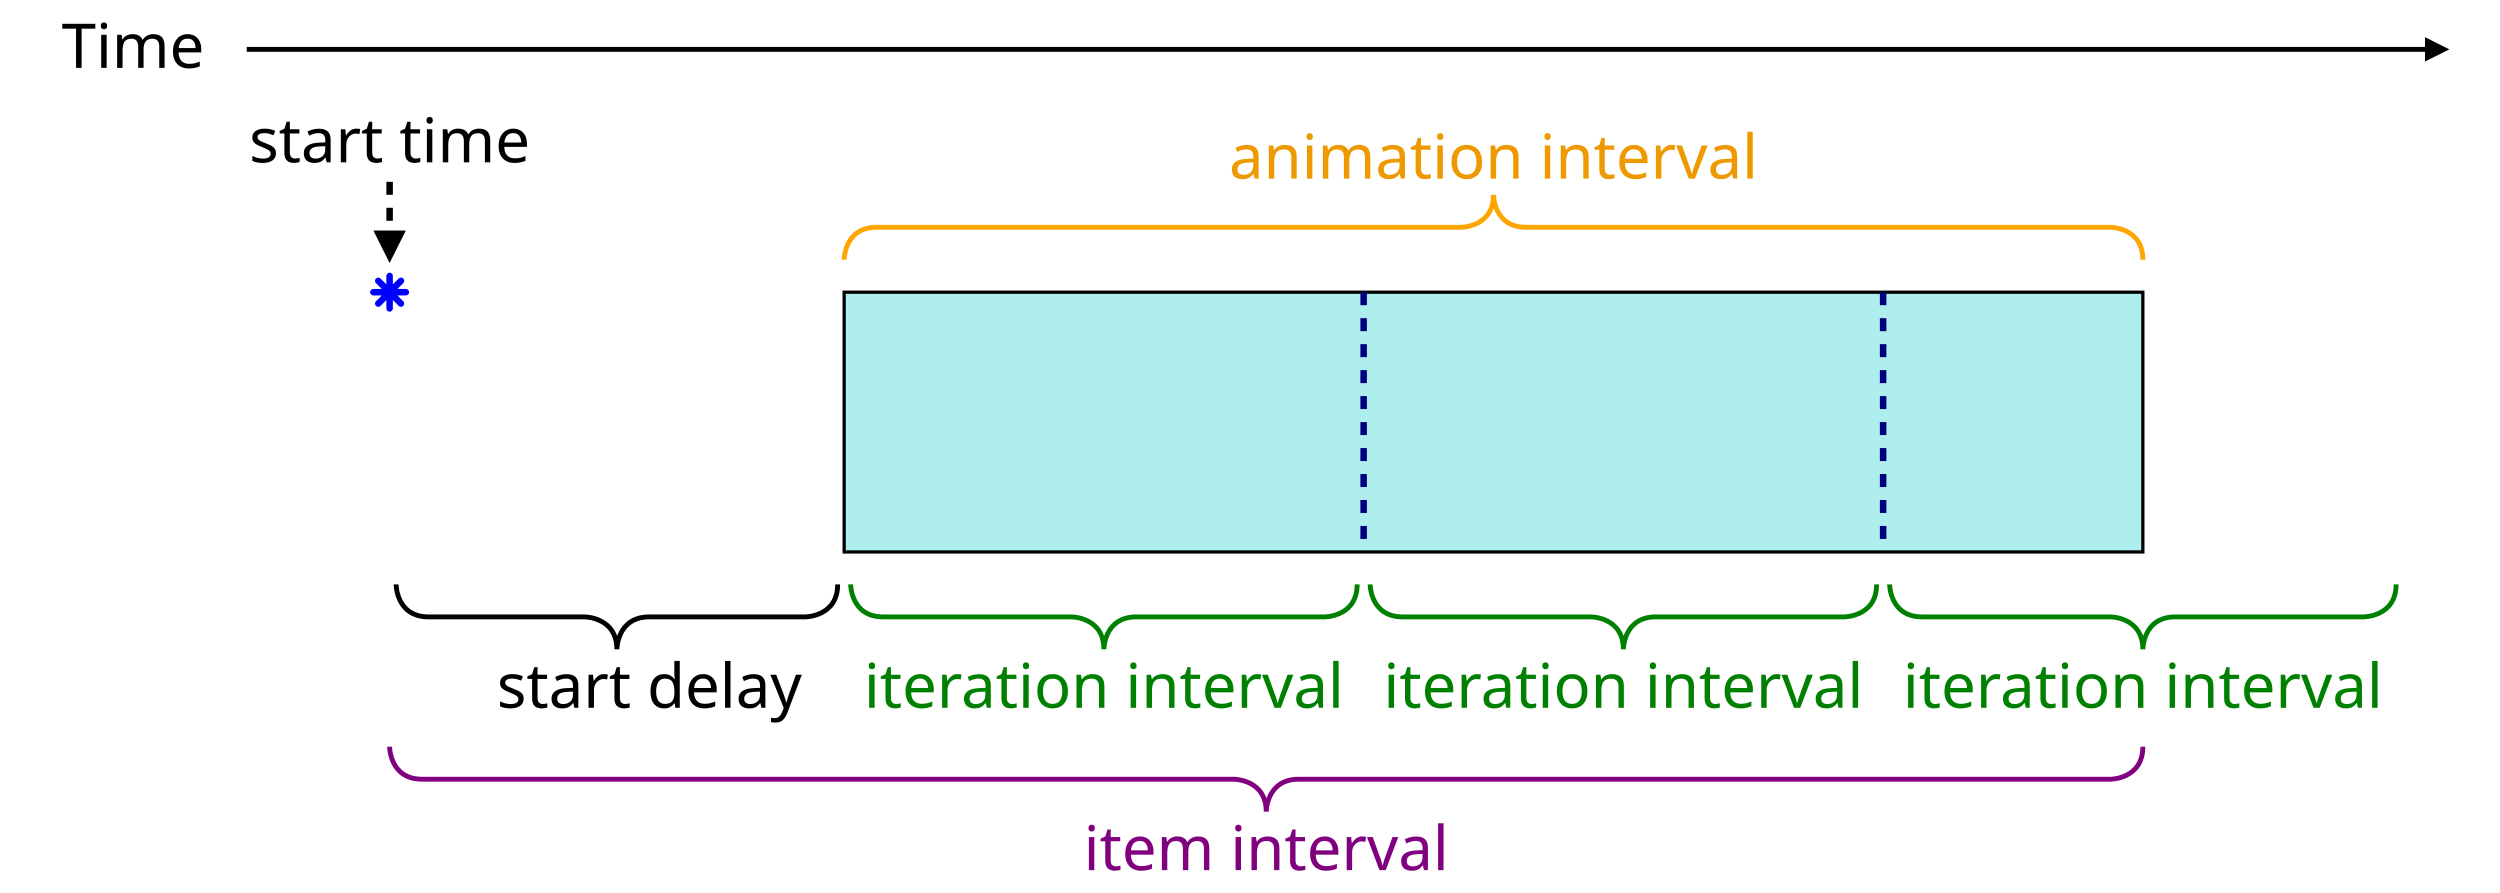
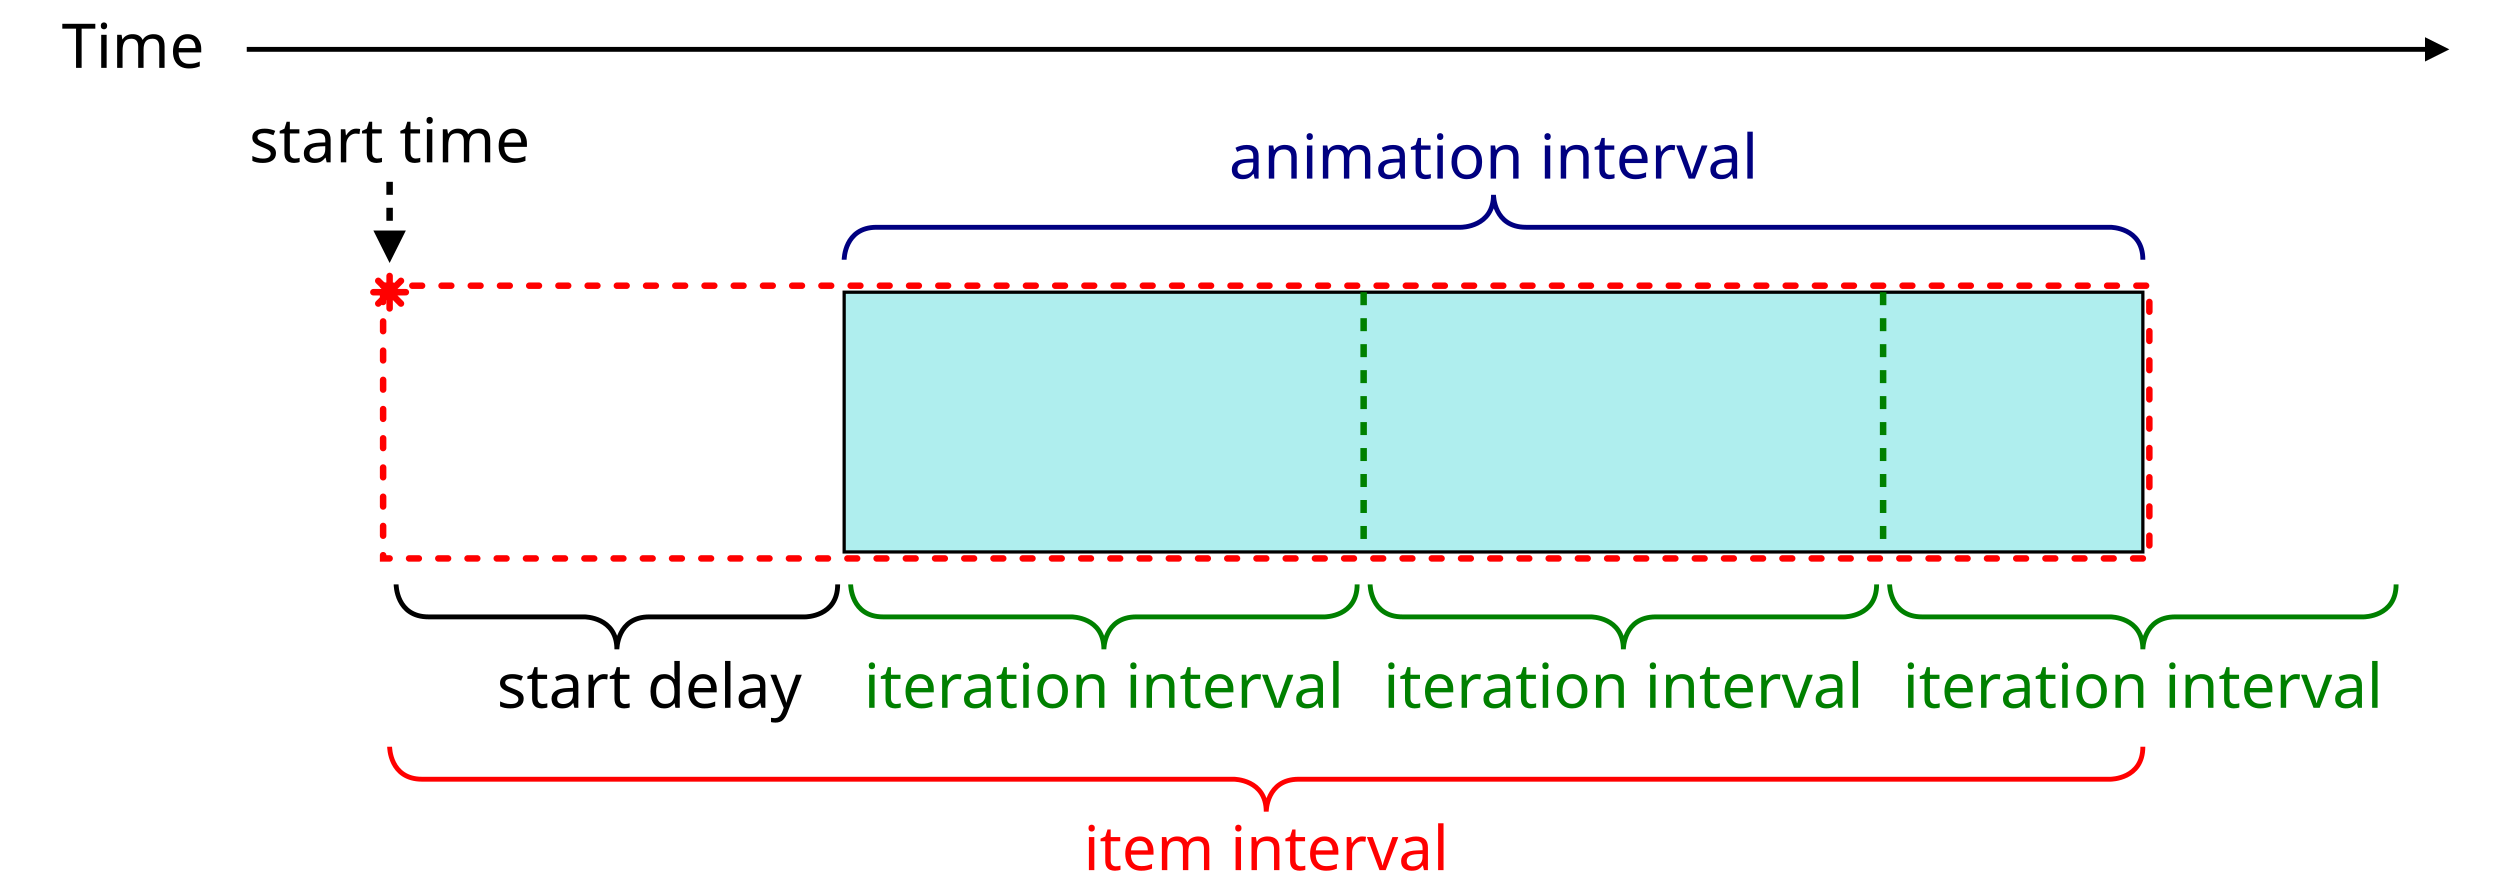
<svg xmlns="http://www.w3.org/2000/svg" xmlns:xlink="http://www.w3.org/1999/xlink" width="100%" height="100%" viewBox="0 0 770 275">
  <defs>
    <style type="text/css">
    svg {
      font-size: 19px;
      font-family: sans-serif;
    }

    /*
     * Line work
     */
    .line, .arrowLine, .dottedArrow {
      stroke: black;
      stroke-width: 1.5;
      fill: none;
    }
    .arrowLine, .dottedArrow {
      marker-end: url(#arrow);
    }
    .dottedArrow {
      stroke-dasharray: 4 4;
      stroke-width: 2;
    }
    .bracket {
      stroke: black;
      stroke-width: 1.5;
      fill: none;
    }

    /*
     * Animation spans
     */
    .animatingSpan  {
      fill: paleturquoise;
      stroke: black;
    }
-     .groupRepeatBoundary, .animRepeatBoundary {
+     .animRepeatBoundary {
+       stroke: green;
+       stroke-width: 2;
      stroke-dasharray: 4 4;
    }
-     .groupRepeatBoundary {
-       stroke: darkgreen;
-       stroke-width: 3;
-     }
-     .animRepeatBoundary {
-       stroke: navy;
+     .itemSpan {
+       fill: none;
+       stroke: red;
+       stroke-dasharray: 3 6;
      stroke-width: 2;
+       stroke-linecap: round;
    }

    /*
     * Text labels
     */
    .timeLabel, .intervalLabel {
      text-anchor: middle;
    }

    /*
     * Colored brackets
     */
    path.itemInterval, .itemInterval path {
-       stroke: purple;
+       stroke: red;
    }
    text.itemInterval, .itemInterval text {
-       fill: purple;
+       fill: red;
    }
    path.animInterval, .animInterval path {
-       stroke: orange;
+       stroke: navy;
    }
    text.animInterval, .animInterval text {
-       fill: #e90;
+       fill: navy;
    }
    path.iterInterval, .iterInterval path {
      stroke: green;
    }
    text.iterInterval, .iterInterval text {
      fill: green;
    }
    </style>
    <style type="text/css">
      .blackArrowHead {
        fill: black;
        stroke: none;
      }
    </style>
    <marker id="arrow" viewBox="0 -5 10 10" orient="auto" markerWidth="5" markerHeight="5">
      <path d="M0-5l10 5l-10 5z" class="blackArrowHead" />
    </marker>
    <style type="text/css">
      .startTimeStar {
-         stroke: blue;
+         stroke: red;
        stroke-linecap: round;
        stroke-width: 2;
        fill: none;
      }
    </style>
    <path d="M-3.5-3.5l7 7M3.5-3.5l-7 7M0-5v10M-5 0h10" class="startTimeStar" id="star" />
  </defs>
  <g>
    <text x="1em" y="1.1em">Time</text>
    <line x1="4em" x2="97%" y1="0.8em" y2="0.8em" class="arrowLine" />
  </g>
  <g transform="translate(120 50)">
+     <g transform="translate(0 40)">
+       <rect x="-2" y="-2" width="544" height="84" class="itemSpan" />
+     </g>
    <g>
      <text class="timeLabel">start time</text>
      <path d="M0 6v15" class="dottedArrow" />
      <use y="40" xlink:href="#star" />
    </g>
    <g transform="translate(140 0)">
      <g transform="translate(0 30)" class="animInterval">
        <path d="M0 0s0-10 10-10h180s10 0 10-10c0 0 0 10 10 10h180s10 0 10 10" class="bracket" />
        <g transform="translate(200 0)">
          <text y="-25" class="intervalLabel">animation interval</text>
        </g>
      </g>
      <g transform="translate(0 40)">
        <rect width="400" height="80" class="animatingSpan" />
        <path d="M160 0v80m160-80v80" class="animRepeatBoundary" />
      </g>
      <g transform="translate(0 130)" class="iterInterval">
        <path d="M2 0s0 10 10 10h58s10 0 10 10c0 0 0-10 10-10h58s10 0 10-10" class="bracket" />
        <path d="M162 0s0 10 10 10h58s10 0 10 10c0 0 0-10 10-10h58s10 0 10-10" class="bracket" />
        <path d="M322 0s0 10 10 10h58s10 0 10 10c0 0 0-10 10-10h58s10 0 10-10" class="bracket" />
        <g transform="translate(0 38)">
          <text x="80" class="intervalLabel">iteration interval</text>
          <text x="240" class="intervalLabel">iteration interval</text>
          <text x="400" class="intervalLabel">iteration interval</text>
        </g>
      </g>
    </g>
    <g transform="translate(0 130)">
      <path d="M2 0s0 10 10 10h48s10 0 10 10c0 0 0-10 10-10h48s10 0 10-10" class="bracket" />
      <text x="80" y="38" class="intervalLabel">start delay</text>
    </g>
    <g transform="translate(0 180)" class="itemInterval">
      <path d="M0 0s0 10 10 10h250s10 0 10 10c0 0 0-10 10-10h250s10 0 10-10" class="bracket" />
      <text x="270" y="38" class="intervalLabel">item interval</text>
    </g>
  </g>
</svg>
